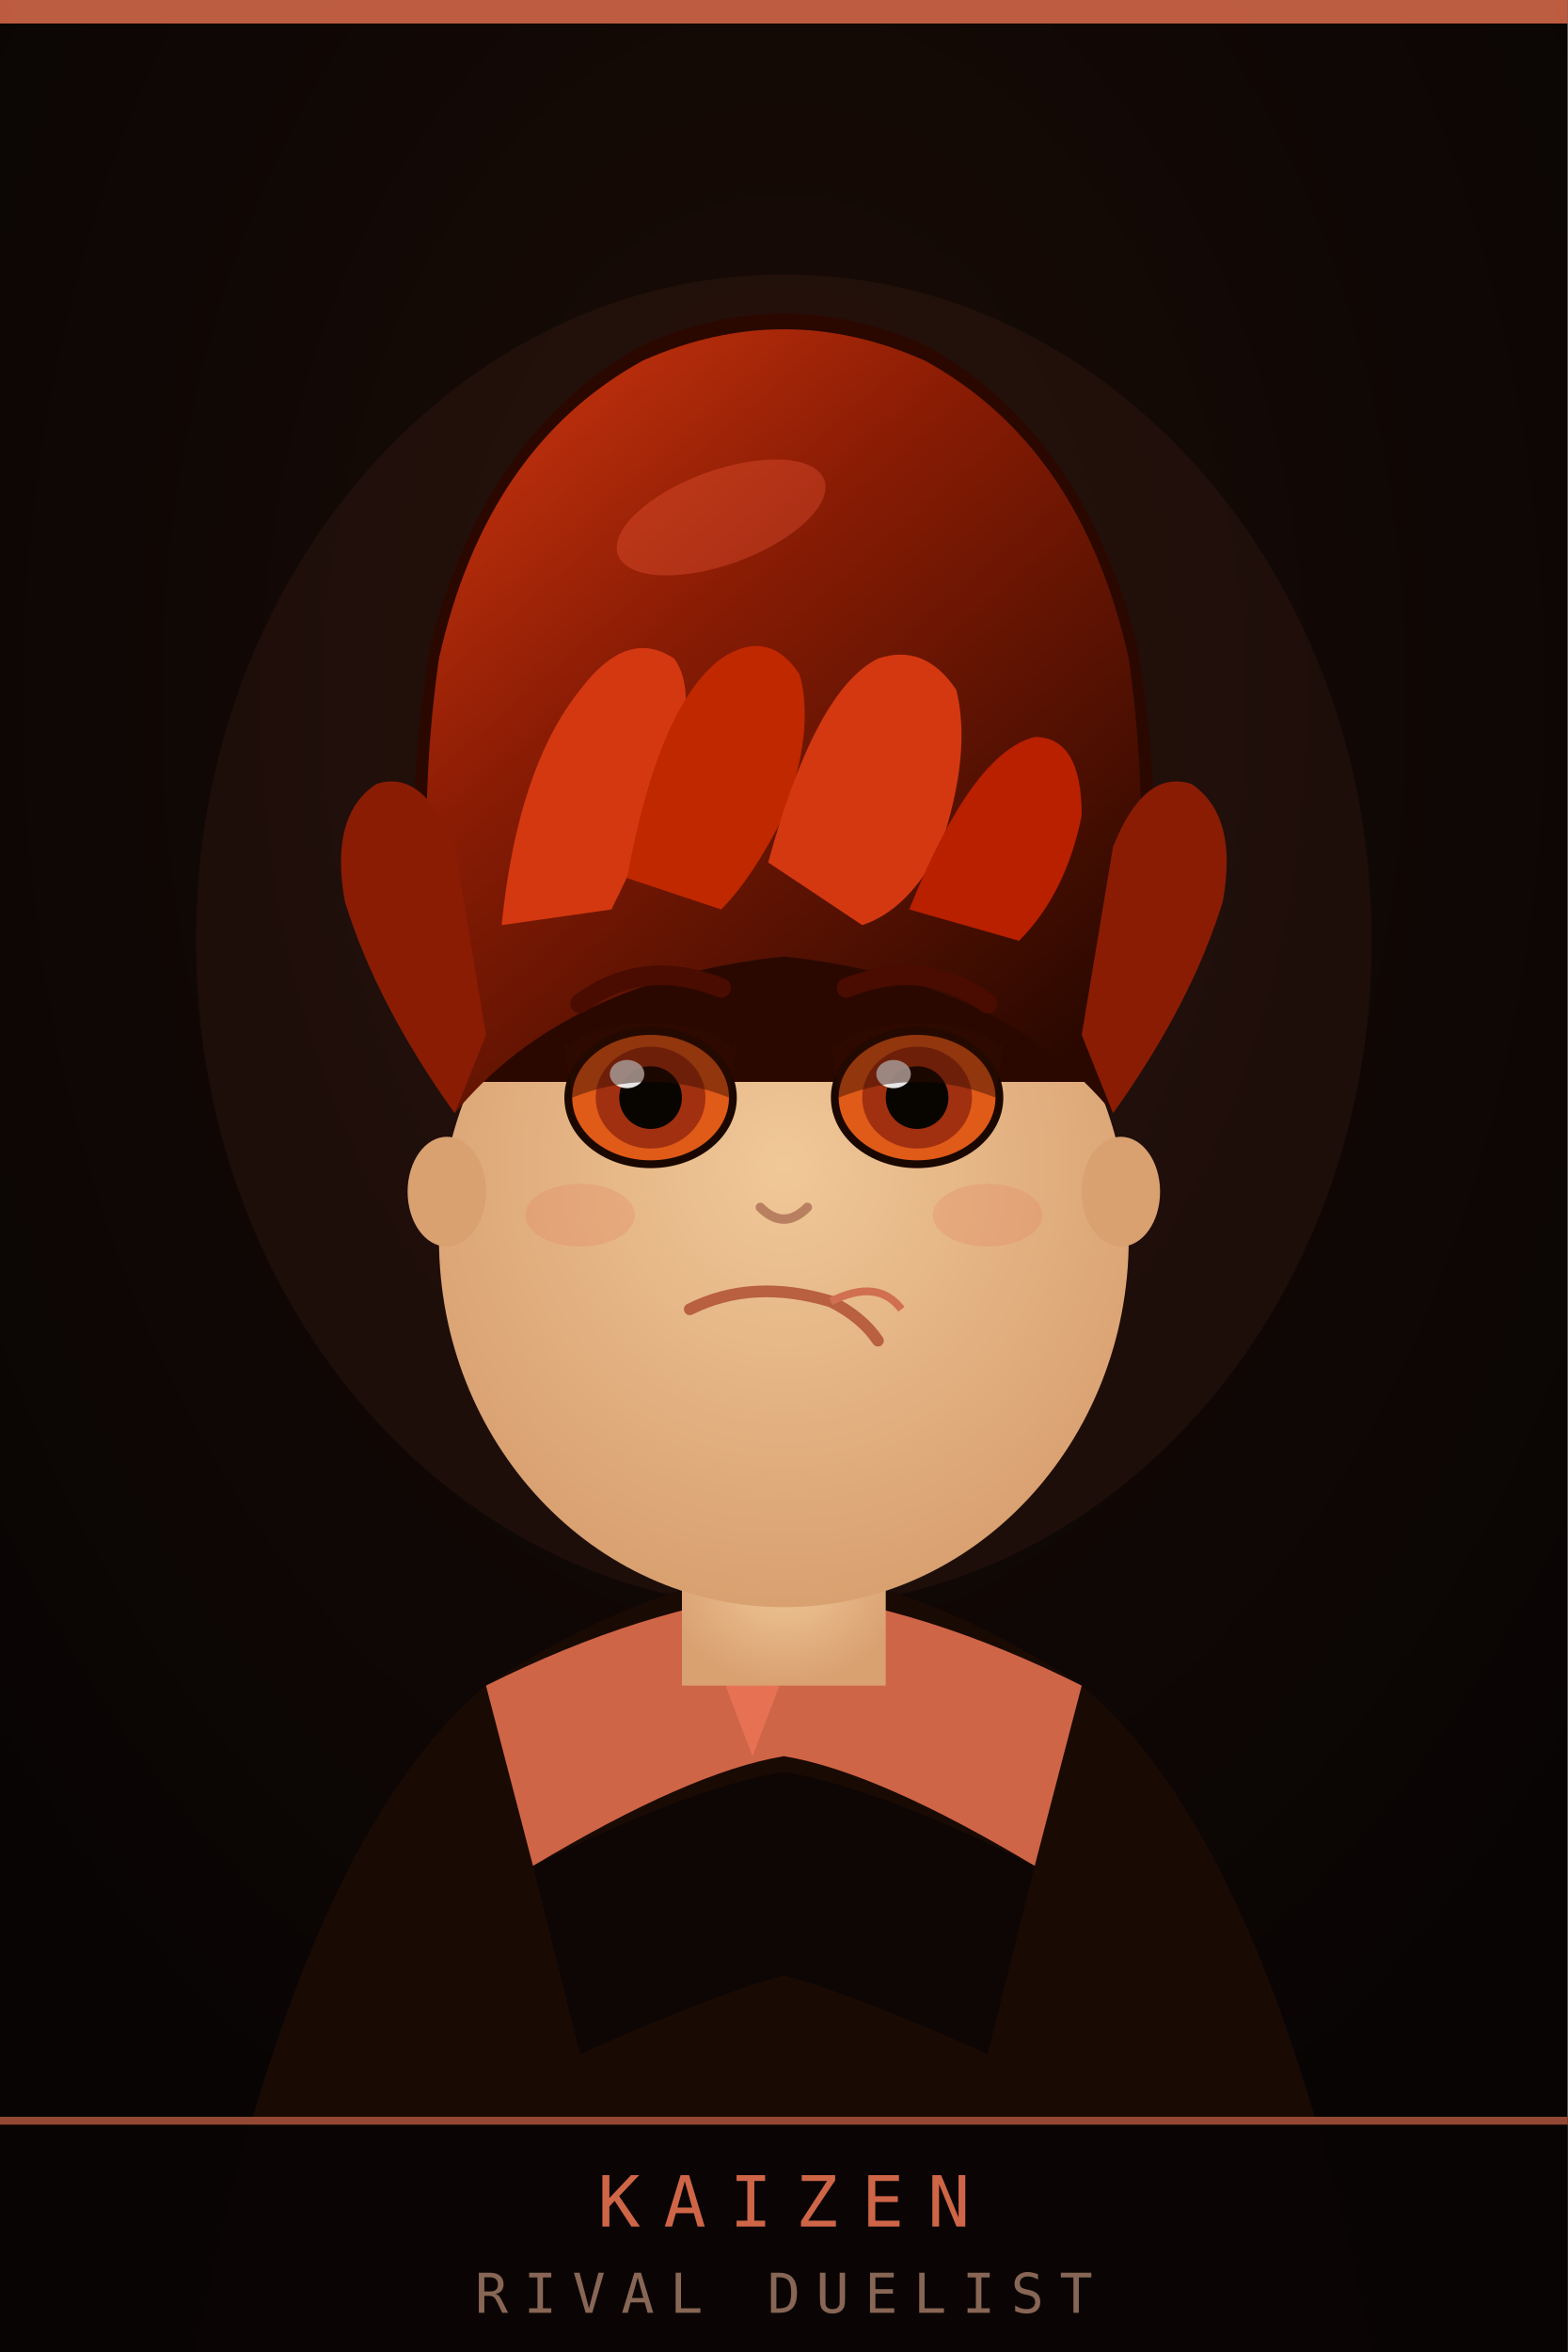
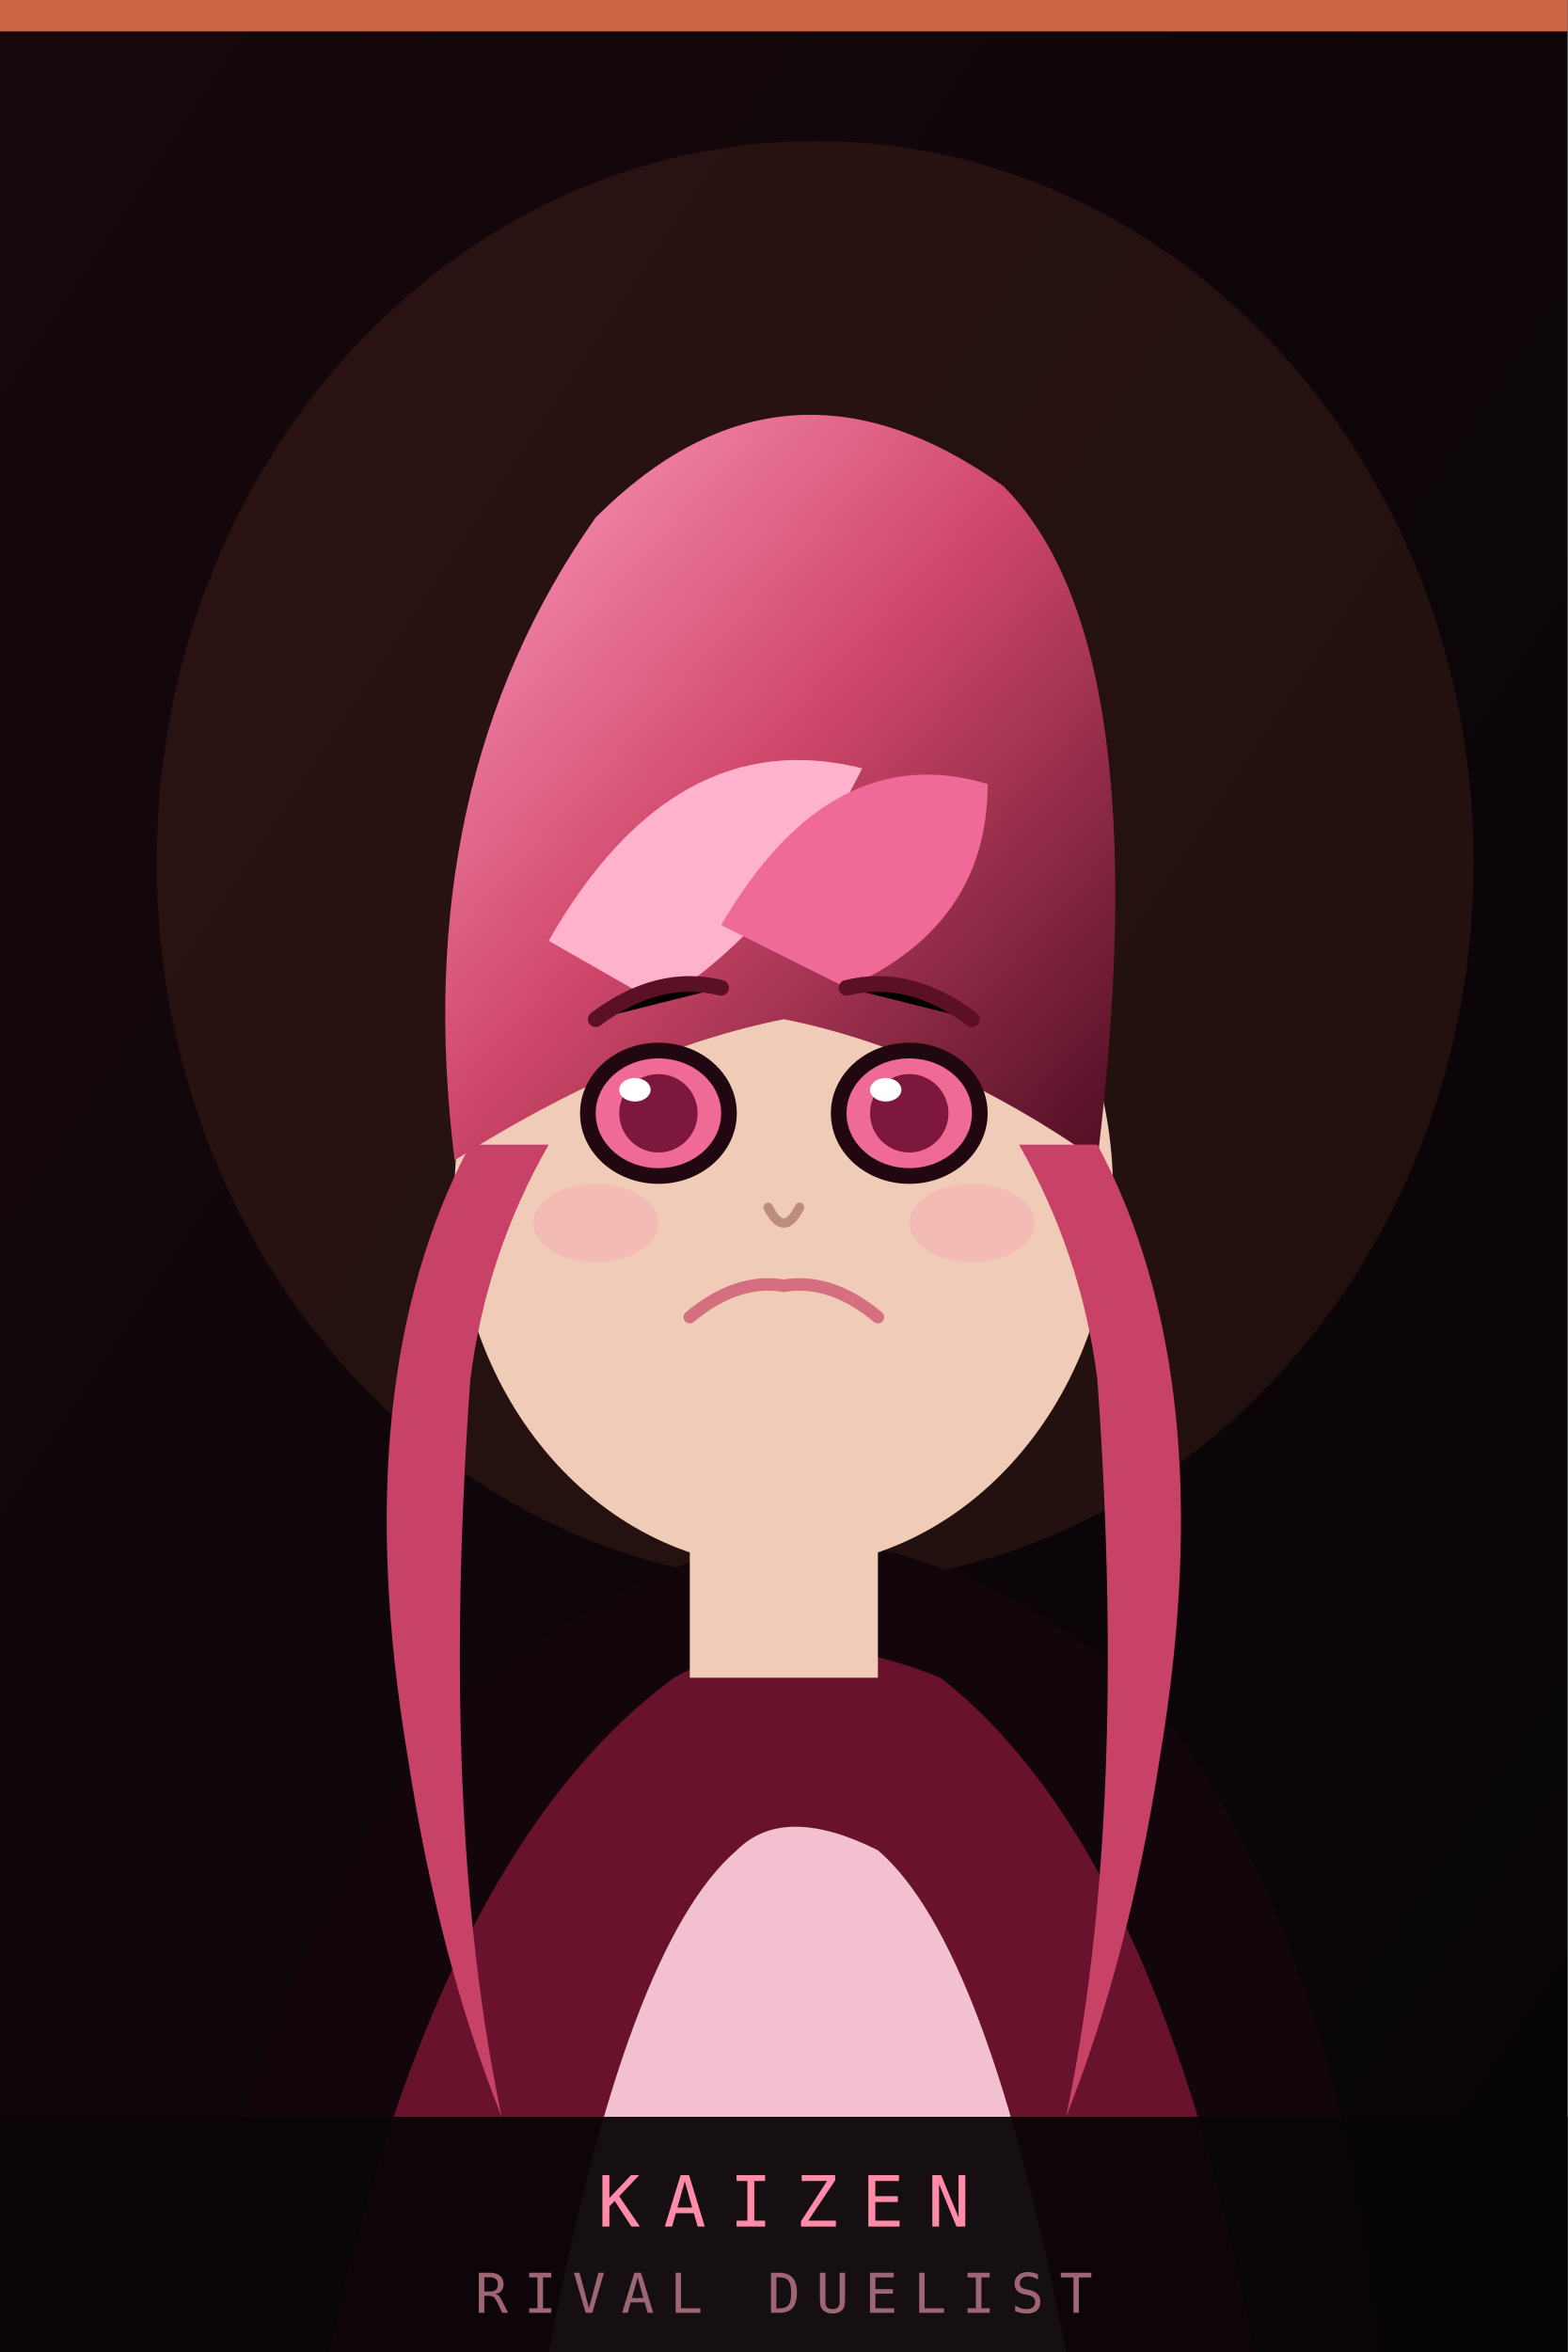
<svg xmlns="http://www.w3.org/2000/svg" viewBox="0 0 200 300" width="200" height="300">
  <defs>
-     <radialGradient id="bg_kz" cx="50%" cy="30%" r="70%">
-       <stop offset="0%" stop-color="#1a0c06" />
-       <stop offset="100%" stop-color="#080404" />
-     </radialGradient>
-     <radialGradient id="skin_kz" cx="50%" cy="40%" r="60%">
-       <stop offset="0%" stop-color="#f0c898" />
-       <stop offset="100%" stop-color="#d9a070" />
-     </radialGradient>
-     <linearGradient id="hair_kz" x1="0%" y1="0%" x2="80%" y2="100%">
-       <stop offset="0%" stop-color="#d43810" />
-       <stop offset="40%" stop-color="#8a1c04" />
-       <stop offset="100%" stop-color="#2a0800" />
+     <linearGradient id="kbg" x1="0" y1="0" x2="1" y2="1">
+       <stop offset="0%" stop-color="#17080c" />
+       <stop offset="100%" stop-color="#060406" />
+     </linearGradient>
+     <linearGradient id="khair" x1="0" y1="0" x2="1" y2="1">
+       <stop offset="0%" stop-color="#ff9dbf" />
+       <stop offset="48%" stop-color="#cf476a" />
+       <stop offset="100%" stop-color="#4e0d22" />
    </linearGradient>
  </defs>
-   <rect width="200" height="300" fill="url(#bg_kz)" />
-   <ellipse cx="100" cy="120" rx="75" ry="85" fill="#cf6547" opacity="0.07" />
-   <rect x="0" y="0" width="200" height="3" fill="#cf6547" opacity="0.9" />
-   <path d="M 25 300 Q 38 235 62 215 Q 82 202 100 200 Q 118 202 138 215 Q 162 235 175 300 Z" fill="#1a0a04" />
-   <path d="M 62 215 Q 82 205 100 203 Q 118 205 138 215 L 132 238 Q 112 226 100 224 Q 88 226 68 238 Z" fill="#cf6547" />
-   <path d="M 88 203 L 96 224 L 104 203" fill="#ff8060" opacity="0.5" />
-   <path d="M 68 238 Q 88 228 100 226 Q 112 228 132 238 L 126 262 Q 108 254 100 252 Q 92 254 74 262 Z" fill="#0d0604" />
-   <path d="M 87 192 L 87 215 L 113 215 L 113 192 Z" fill="url(#skin_kz)" />
-   <ellipse cx="100" cy="158" rx="44" ry="47" fill="url(#skin_kz)" />
-   <path d="M 56 138 Q 50 110 55 82 Q 62 55 82 44 Q 100 36 118 44 Q 138 55 145 82 Q 150 110 144 138 Z" fill="#2a0800" />
-   <path d="M 58 142 Q 52 112 56 84 Q 62 57 82 46 Q 100 38 118 46 Q 138 57 144 84 Q 148 112 142 142 Q 128 125 100 122 Q 72 125 58 142 Z" fill="url(#hair_kz)" />
-   <path d="M 64 118 Q 66 98 74 88 Q 80 80 86 84 Q 89 88 86 98 Q 82 108 78 116 Z" fill="#d43810" />
-   <path d="M 80 112 Q 84 90 92 84 Q 98 80 102 86 Q 104 93 100 104 Q 96 112 92 116 Z" fill="#c02800" />
-   <path d="M 98 110 Q 104 88 112 84 Q 118 82 122 88 Q 124 96 120 108 Q 116 116 110 118 Z" fill="#d43810" />
-   <path d="M 116 116 Q 124 96 132 94 Q 138 94 138 104 Q 136 114 130 120 Z" fill="#b82000" />
-   <path d="M 58 142 Q 48 128 44 115 Q 42 104 48 100 Q 54 98 58 108 Q 60 120 62 132 Z" fill="#8a1c04" />
-   <path d="M 142 142 Q 152 128 156 115 Q 158 104 152 100 Q 146 98 142 108 Q 140 120 138 132 Z" fill="#8a1c04" />
-   <ellipse cx="92" cy="66" rx="14" ry="6" fill="#ff6040" opacity="0.3" transform="rotate(-20 92 66)" />
-   <path d="M 74 128 Q 82 122 92 126" stroke="#4a0c00" stroke-width="2.5" fill="none" stroke-linecap="round" />
-   <path d="M 108 126 Q 118 122 126 128" stroke="#4a0c00" stroke-width="2.5" fill="none" stroke-linecap="round" />
-   <ellipse cx="83" cy="140" rx="11" ry="9" fill="#1a0800" />
-   <ellipse cx="83" cy="140" rx="10" ry="8" fill="#e05a18" />
-   <ellipse cx="83" cy="140" rx="7" ry="6.5" fill="#a03010" />
-   <ellipse cx="83" cy="140" rx="4" ry="4" fill="#080400" />
-   <ellipse cx="80" cy="137" rx="2.2" ry="1.8" fill="white" opacity="0.9" />
-   <path d="M 72 133 Q 83 128 94 133 L 93 140 Q 83 136 73 140 Z" fill="#300a00" opacity="0.45" />
-   <path d="M 72 133 Q 78 127 83 128 Q 88 127 94 133" stroke="#2a0800" stroke-width="1.8" fill="none" />
-   <ellipse cx="117" cy="140" rx="11" ry="9" fill="#1a0800" />
-   <ellipse cx="117" cy="140" rx="10" ry="8" fill="#e05a18" />
-   <ellipse cx="117" cy="140" rx="7" ry="6.5" fill="#a03010" />
-   <ellipse cx="117" cy="140" rx="4" ry="4" fill="#080400" />
-   <ellipse cx="114" cy="137" rx="2.2" ry="1.8" fill="white" opacity="0.9" />
-   <path d="M 106 133 Q 117 128 128 133 L 127 140 Q 117 136 107 140 Z" fill="#300a00" opacity="0.45" />
-   <path d="M 106 133 Q 112 127 117 128 Q 122 127 128 133" stroke="#2a0800" stroke-width="1.8" fill="none" />
-   <path d="M 97 154 Q 100 157 103 154" stroke="#b88060" stroke-width="1.2" fill="none" stroke-linecap="round" />
-   <path d="M 88 167 Q 96 163 106 166 Q 110 168 112 171" stroke="#b86040" stroke-width="1.5" fill="none" stroke-linecap="round" />
-   <path d="M 106 166 Q 112 163 115 167" stroke="#d07050" stroke-width="1" fill="none" />
-   <ellipse cx="74" cy="155" rx="7" ry="4" fill="#e07050" opacity="0.2" />
-   <ellipse cx="126" cy="155" rx="7" ry="4" fill="#e07050" opacity="0.2" />
-   <ellipse cx="57" cy="152" rx="5" ry="7" fill="#d9a070" />
-   <ellipse cx="143" cy="152" rx="5" ry="7" fill="#d9a070" />
-   <rect x="0" y="270" width="200" height="30" fill="#080404" opacity="0.9" />
-   <rect x="0" y="270" width="200" height="1" fill="#cf6547" opacity="0.7" />
-   <text x="100" y="284" text-anchor="middle" font-family="monospace" font-size="9" fill="#cf6547" letter-spacing="3">KAIZEN</text>
-   <text x="100" y="295" text-anchor="middle" font-family="monospace" font-size="7" fill="#886655" letter-spacing="2">RIVAL DUELIST</text>
+   <rect width="200" height="300" fill="url(#kbg)" />
+   <ellipse cx="104" cy="110" rx="84" ry="92" fill="#cf6547" opacity="0.12" />
+   <rect width="200" height="4" fill="#cf6547" />
+   <path d="M24 300 Q34 244 60 216 Q82 198 102 196 Q126 198 146 216 Q170 244 176 300 Z" fill="#12060a" />
+   <path d="M42 300 Q56 236 86 214 Q100 206 120 214 Q148 236 160 300 Z" fill="#69122c" />
+   <path d="M70 300 Q80 248 94 236 Q100 230 112 236 Q126 248 136 300 Z" fill="#f2c0ce" />
+   <path d="M88 190 L88 214 L112 214 L112 190 Z" fill="#f0ccb8" />
+   <ellipse cx="100" cy="152" rx="42" ry="48" fill="#f0ccb8" />
+   <path d="M58 148 Q52 100 76 66 Q100 42 128 62 Q148 82 140 148 Q120 134 100 130 Q80 134 58 148 Z" fill="url(#khair)" />
+   <path d="M60 146 Q44 176 52 224 Q56 250 64 270 Q56 232 60 176 Q62 160 70 146 Z" fill="#c84167" />
+   <path d="M140 146 Q156 176 148 224 Q144 250 136 270 Q144 232 140 176 Q138 160 130 146 Z" fill="#c84167" />
+   <path d="M70 120 Q86 92 110 98 Q100 118 84 128 Z" fill="#ffb2cb" />
+   <path d="M92 118 Q106 94 126 100 Q126 118 108 126 Z" fill="#f06a98" />
+   <path d="M76 130 Q84 124 92 126" stroke="#5b1026" stroke-width="2" stroke-linecap="round" />
+   <path d="M108 126 Q116 124 124 130" stroke="#5b1026" stroke-width="2" stroke-linecap="round" />
+   <ellipse cx="84" cy="142" rx="10" ry="9" fill="#21070f" />
+   <ellipse cx="84" cy="142" rx="8" ry="7" fill="#ef6a97" />
+   <ellipse cx="84" cy="142" rx="5" ry="5" fill="#7d173d" />
+   <ellipse cx="81" cy="139" rx="2" ry="1.5" fill="#fff" />
+   <ellipse cx="116" cy="142" rx="10" ry="9" fill="#21070f" />
+   <ellipse cx="116" cy="142" rx="8" ry="7" fill="#ef6a97" />
+   <ellipse cx="116" cy="142" rx="5" ry="5" fill="#7d173d" />
+   <ellipse cx="113" cy="139" rx="2" ry="1.5" fill="#fff" />
+   <path d="M98 154 Q100 158 102 154" stroke="#bc8d7d" stroke-width="1.2" fill="none" stroke-linecap="round" />
+   <path d="M88 168 Q94 163 100 164 Q106 163 112 168" stroke="#d56f7f" stroke-width="1.6" fill="none" stroke-linecap="round" />
+   <ellipse cx="76" cy="156" rx="8" ry="5" fill="#ff8ba9" opacity="0.26" />
+   <ellipse cx="124" cy="156" rx="8" ry="5" fill="#ff8ba9" opacity="0.26" />
+   <rect y="270" width="200" height="30" fill="#070406" opacity="0.94" />
+   <text x="100" y="284" text-anchor="middle" font-family="monospace" font-size="9" fill="#ff8ba9" letter-spacing="3">KAIZEN</text>
+   <text x="100" y="295" text-anchor="middle" font-family="monospace" font-size="7" fill="#9e6675" letter-spacing="2">RIVAL DUELIST</text>
</svg>
